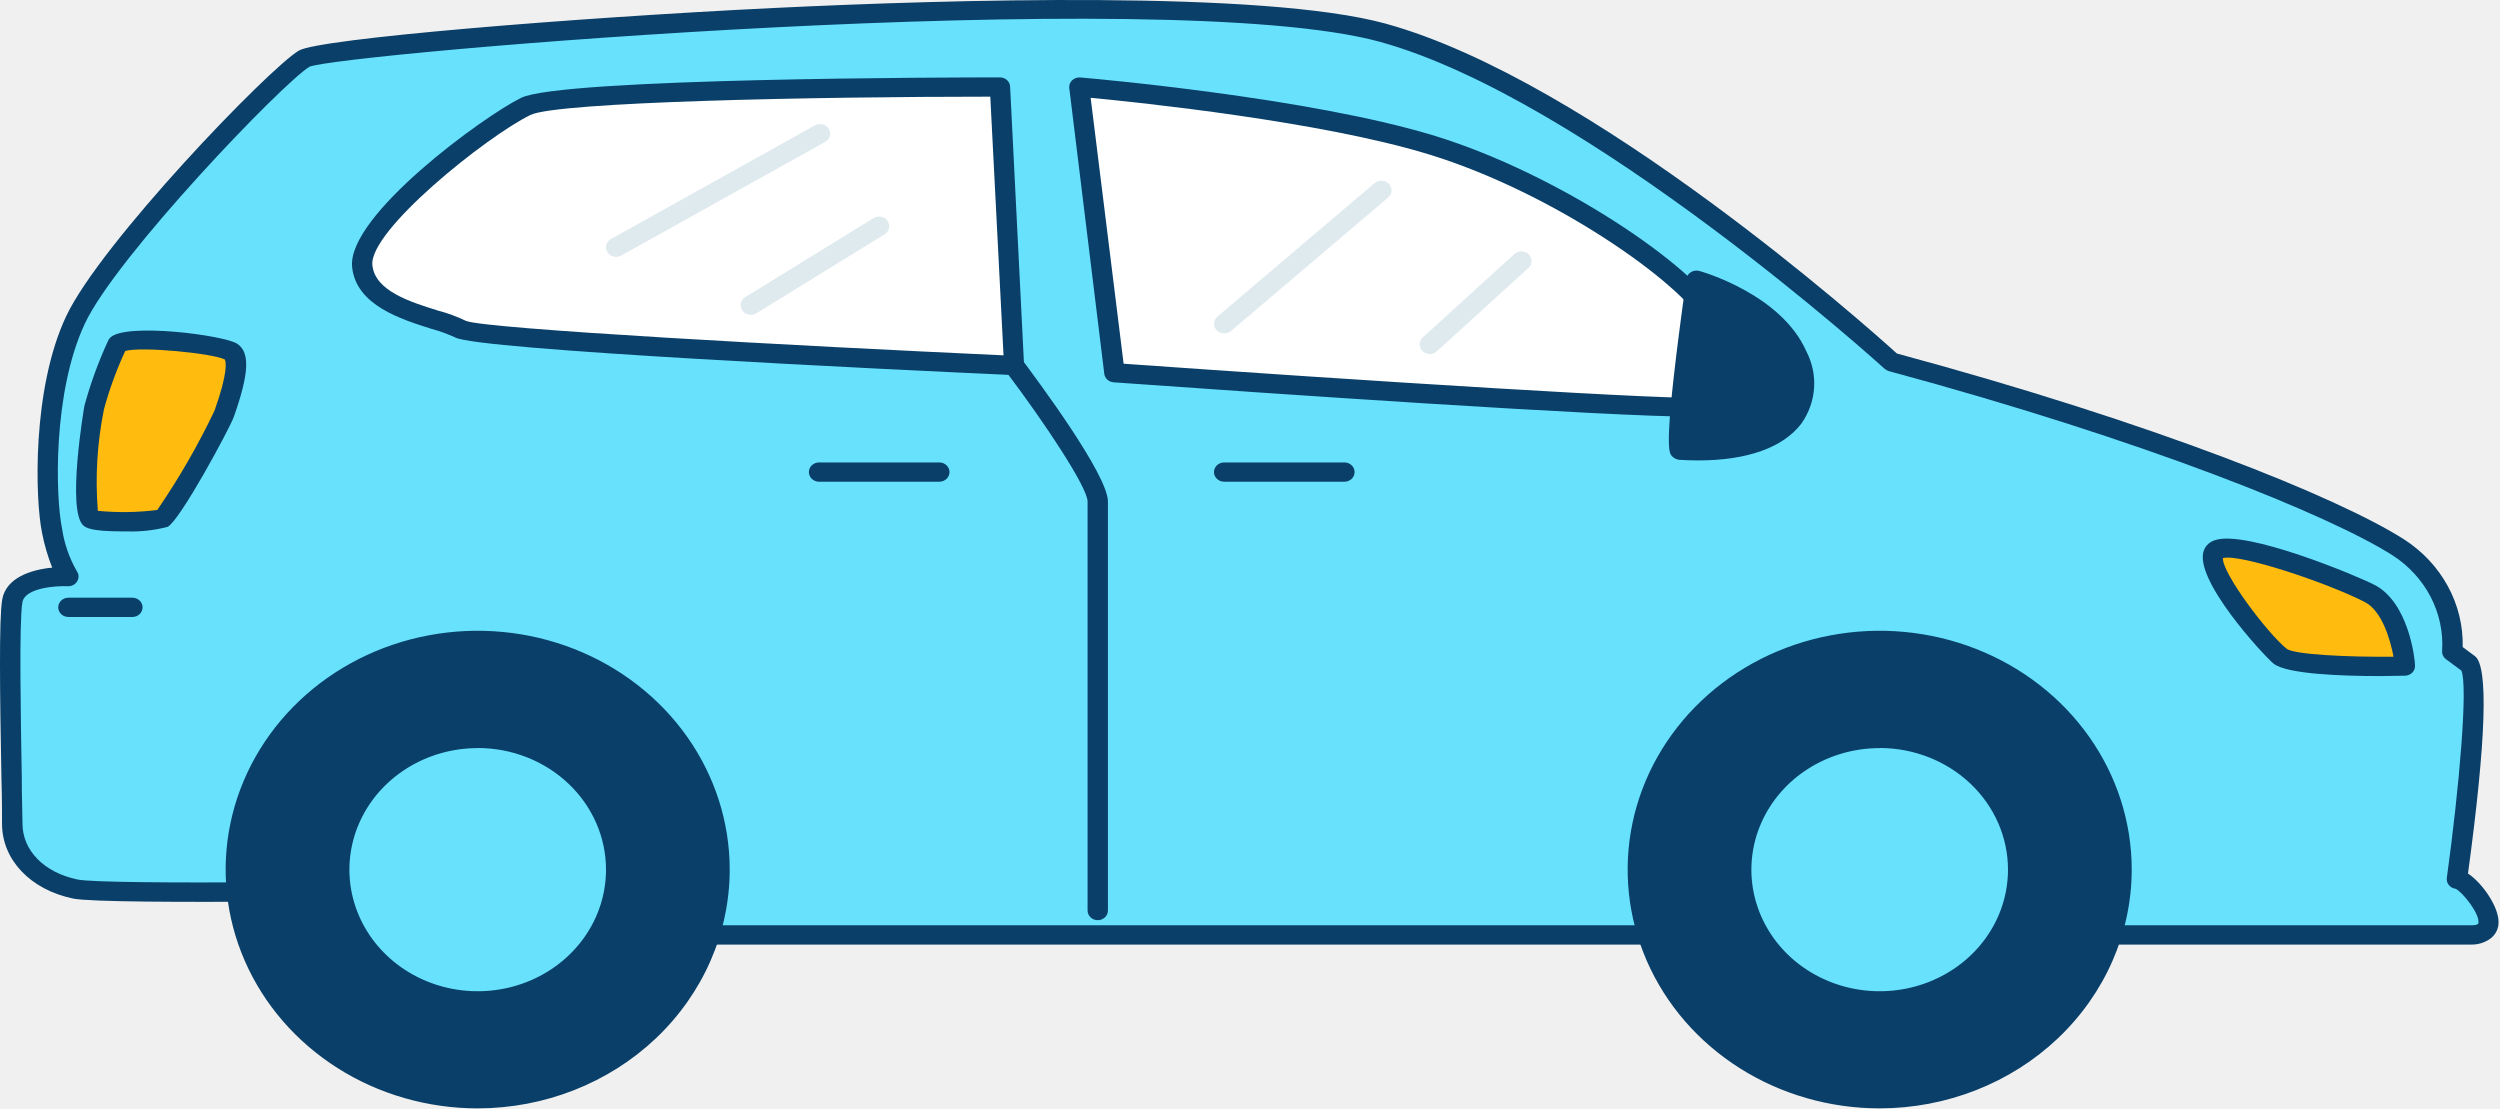
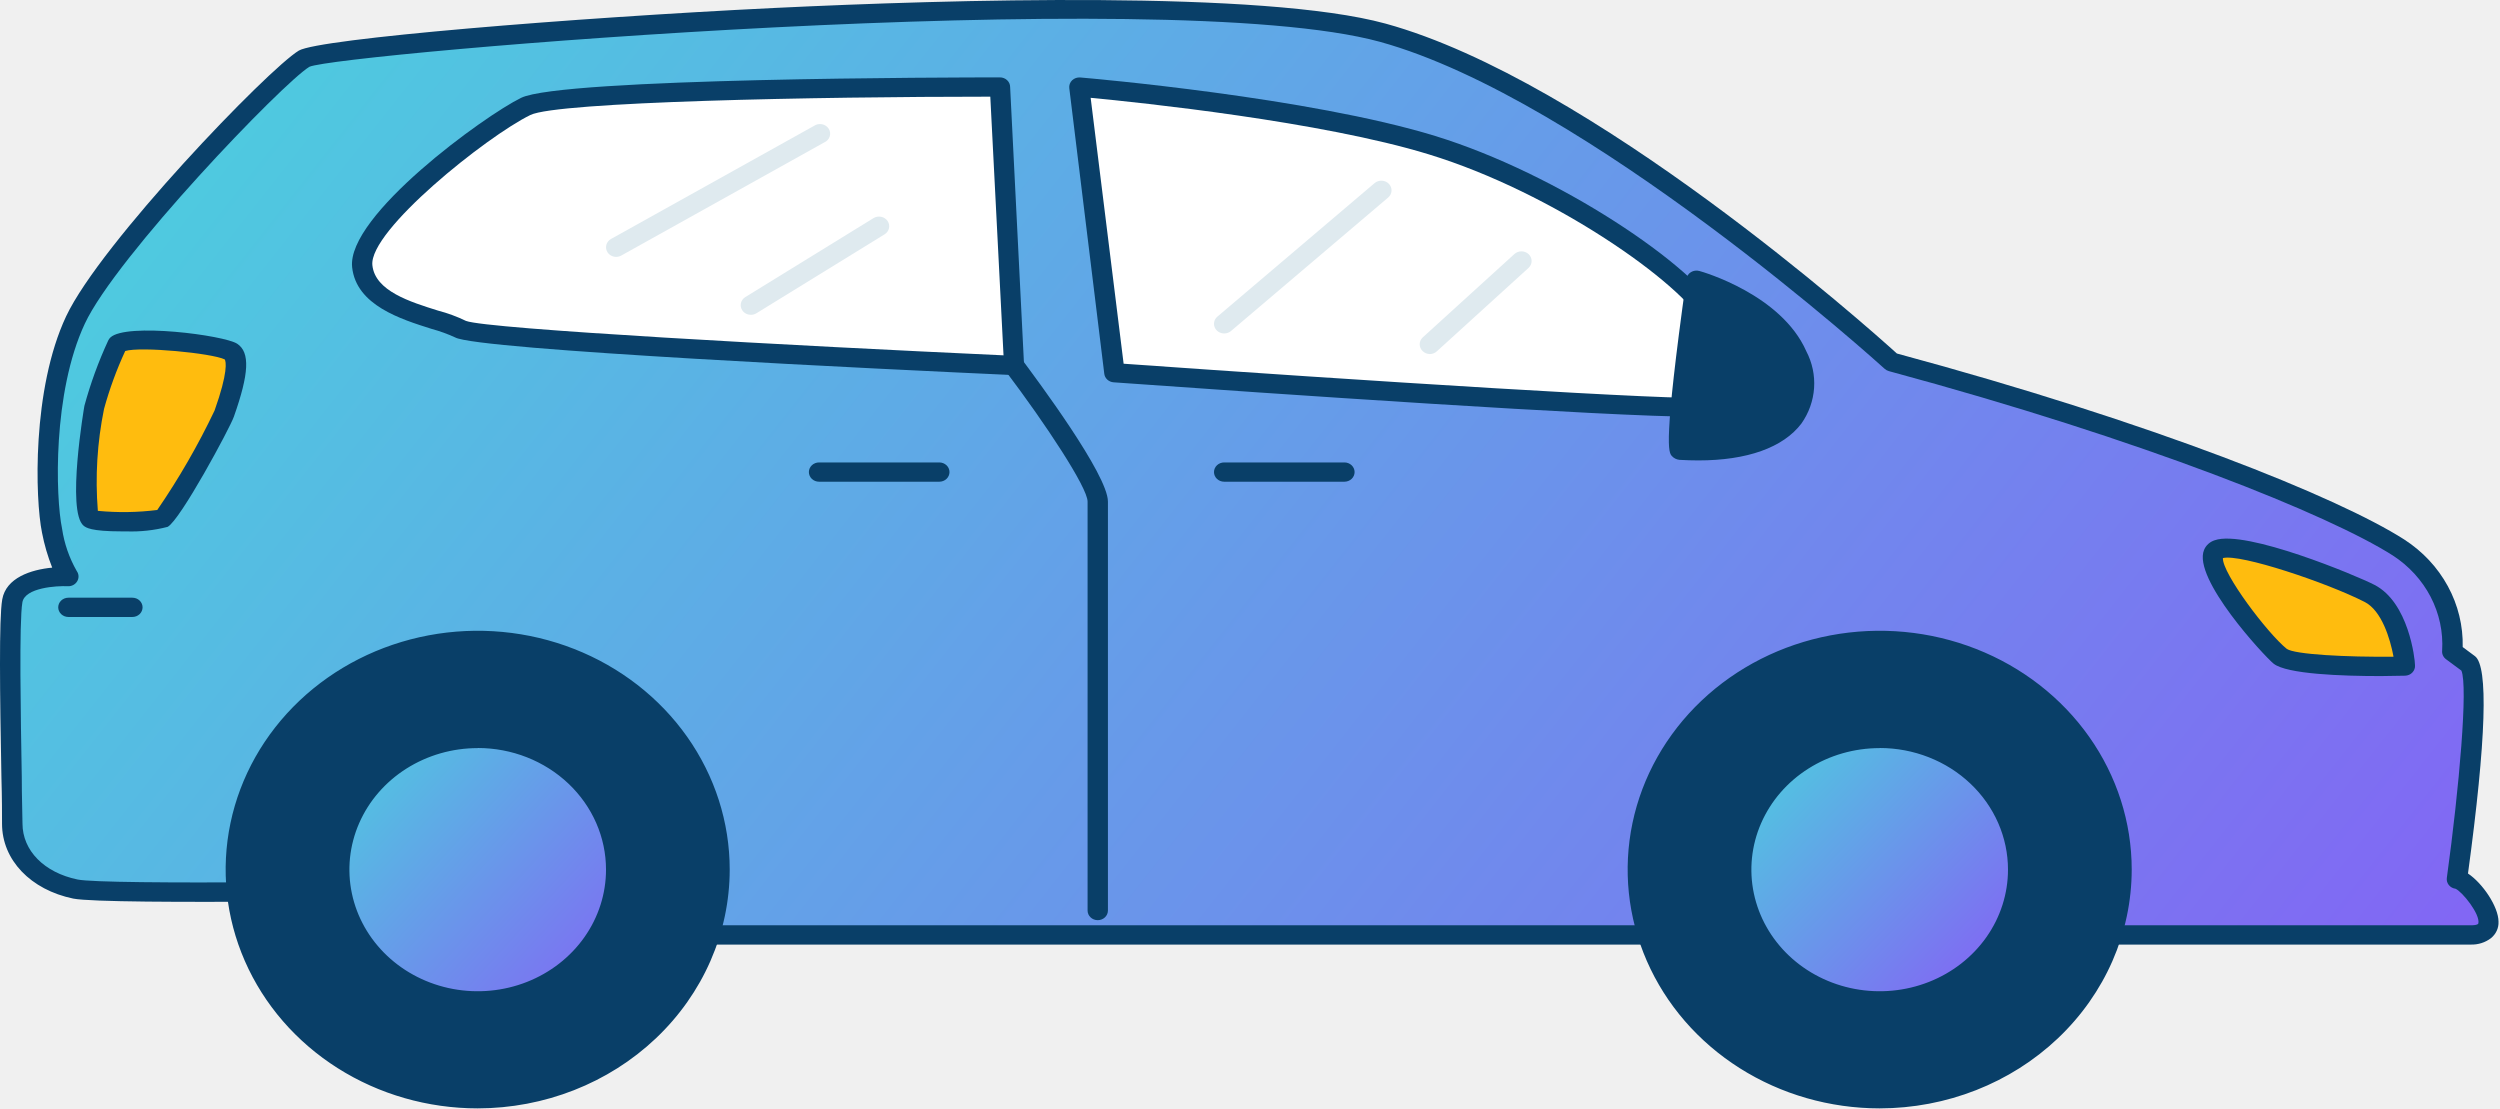
<svg xmlns="http://www.w3.org/2000/svg" width="812" height="360" viewBox="0 0 812 360" fill="none">
-   <path d="M614.411 117.697C614.411 117.697 517.879 29.612 449.172 10.73C380.466 -8.151 107.989 13.611 98.867 19.122C89.746 24.634 35.118 81.248 24.51 104.075C13.902 126.903 14.596 161.473 16.909 172.464C17.648 177.731 19.454 182.814 22.23 187.432C22.23 187.432 5.706 186.649 4.021 195.291C2.335 203.934 4.021 256.634 4.021 267.625C4.021 278.616 13.142 286.413 24.51 288.855C35.879 291.298 166.384 288.855 166.384 288.855C166.384 288.855 176.992 303.823 181.553 303.823H802.551C816.2 303.823 801.791 285.724 797.991 285.724C797.991 285.724 807.112 219.653 801.791 215.739L796.47 211.637C796.871 205.055 795.477 198.485 792.421 192.562C789.364 186.639 784.75 181.561 779.021 177.818C759.424 165.23 701.128 140.963 614.411 117.697Z" fill="#68E1FD" />
-   <path d="M802.562 306.799H181.531C176.64 306.799 169.832 298.971 164.644 291.863C144.815 292.238 34.799 294.055 23.795 291.863C9.981 289.013 0.661 279.337 0.661 267.564C0.661 264.777 0.661 259.266 0.463 252.439C-0.033 225.572 -0.363 200.929 0.727 194.697C1.95 187.683 10.014 185.022 16.954 184.364C15.499 180.686 14.394 176.892 13.649 173.029C11.402 162.1 10.344 126.403 21.481 102.73C32.618 79.057 87.048 22.474 97.061 16.431C103.671 12.548 185.331 5.815 251.427 2.59C308.599 -0.165 410.452 -3.171 450.01 7.663C516.733 25.981 607.151 106.707 616.107 114.817C699.949 137.457 759.435 161.537 780.882 175.221C786.874 179.083 791.75 184.303 795.069 190.406C798.388 196.509 800.043 203.302 799.885 210.166L803.851 213.11C808.279 216.398 807.519 240.164 801.603 283.721C806.329 286.853 811.518 294.493 811.518 299.378C811.563 300.391 811.364 301.4 810.934 302.328C810.504 303.256 809.856 304.078 809.039 304.733C807.207 306.127 804.911 306.86 802.562 306.799ZM166.362 285.569C166.906 285.571 167.441 285.701 167.92 285.947C168.399 286.193 168.806 286.547 169.105 286.978C173.897 293.71 179.812 300.036 181.729 300.537H802.562C802.793 300.537 804.842 300.537 804.974 299.91C805.602 296.936 799.819 289.702 797.572 288.669C796.704 288.56 795.918 288.129 795.386 287.472C794.853 286.814 794.617 285.984 794.729 285.162C798.794 255.696 801.636 222.754 799.455 217.807L794.465 214.112C794.024 213.786 793.677 213.359 793.458 212.872C793.238 212.384 793.153 211.852 793.209 211.325C793.575 205.301 792.291 199.29 789.483 193.875C786.675 188.46 782.437 183.825 777.181 180.419C756.659 167.33 696.677 142.999 613.529 120.548C613.009 120.408 612.532 120.15 612.141 119.796C611.183 118.919 515.378 32.119 448.192 13.581C378.396 -5.551 109.784 17.495 100.498 21.691C91.873 26.889 37.642 83.41 27.529 105.173C17.086 127.53 18.011 161.38 20.159 171.713C20.867 176.528 22.478 181.184 24.918 185.46C25.272 185.943 25.474 186.51 25.504 187.097C25.533 187.684 25.387 188.267 25.083 188.779C24.788 189.293 24.346 189.717 23.809 190.005C23.271 190.293 22.66 190.432 22.043 190.408C18.474 190.22 8.097 190.846 7.271 195.637C6.18 201.9 6.742 233.369 7.072 252.251C7.072 259.109 7.304 264.777 7.304 267.47C7.304 276.269 14.343 283.408 25.183 285.663C34.205 287.51 130.109 286.226 166.296 285.663L166.362 285.569Z" fill="#093F68" />
+   <path d="M614.411 117.697C614.411 117.697 517.879 29.612 449.172 10.73C380.466 -8.151 107.989 13.611 98.867 19.122C89.746 24.634 35.118 81.248 24.51 104.075C13.902 126.903 14.596 161.473 16.909 172.464C17.648 177.731 19.454 182.814 22.23 187.432C22.23 187.432 5.706 186.649 4.021 195.291C2.335 203.934 4.021 256.634 4.021 267.625C4.021 278.616 13.142 286.413 24.51 288.855C35.879 291.298 166.384 288.855 166.384 288.855C166.384 288.855 176.992 303.823 181.553 303.823H802.551C816.2 303.823 801.791 285.724 797.991 285.724C797.991 285.724 807.112 219.653 801.791 215.739L796.47 211.637C796.871 205.055 795.477 198.485 792.421 192.562C789.364 186.639 784.75 181.561 779.021 177.818C759.424 165.23 701.128 140.963 614.411 117.697Z" fill="url(#paint0_linear_762_2015)" />
+   <path d="M802.562 306.799H181.531C176.64 306.799 169.832 298.971 164.643 291.863C144.815 292.238 34.799 294.055 23.795 291.863C9.981 289.013 0.661 279.337 0.661 267.564C0.661 264.777 0.661 259.266 0.463 252.439C-0.033 225.572 -0.363 200.929 0.727 194.697C1.95 187.683 10.014 185.022 16.954 184.364C15.499 180.686 14.394 176.892 13.649 173.029C11.402 162.1 10.344 126.403 21.481 102.73C32.618 79.057 87.048 22.474 97.061 16.431C103.671 12.548 185.331 5.815 251.427 2.59C308.599 -0.165 410.452 -3.171 450.01 7.663C516.733 25.981 607.151 106.707 616.107 114.817C699.949 137.457 759.435 161.537 780.882 175.221C786.873 179.083 791.75 184.303 795.069 190.406C798.388 196.509 800.043 203.302 799.885 210.166L803.851 213.11C808.279 216.398 807.519 240.164 801.603 283.721C806.329 286.853 811.518 294.493 811.518 299.378C811.563 300.391 811.364 301.4 810.934 302.328C810.504 303.256 809.856 304.078 809.039 304.733C807.207 306.127 804.911 306.86 802.562 306.799ZM166.362 285.569C166.906 285.571 167.441 285.701 167.92 285.947C168.399 286.193 168.806 286.547 169.105 286.978C173.897 293.71 179.812 300.036 181.729 300.537H802.562C802.793 300.537 804.842 300.537 804.974 299.91C805.602 296.936 799.819 289.702 797.572 288.669C796.704 288.56 795.918 288.129 795.386 287.472C794.853 286.814 794.617 285.984 794.729 285.162C798.794 255.696 801.636 222.754 799.455 217.807L794.465 214.112C794.024 213.786 793.677 213.359 793.458 212.872C793.238 212.384 793.153 211.852 793.209 211.325C793.575 205.301 792.291 199.29 789.483 193.875C786.675 188.46 782.437 183.825 777.181 180.419C756.659 167.33 696.677 142.999 613.529 120.548C613.009 120.408 612.532 120.15 612.141 119.796C611.183 118.919 515.378 32.119 448.192 13.581C378.396 -5.551 109.784 17.495 100.498 21.691C91.873 26.889 37.642 83.41 27.529 105.173C17.086 127.53 18.011 161.38 20.159 171.713C20.867 176.528 22.478 181.184 24.918 185.46C25.272 185.943 25.475 186.51 25.504 187.097C25.533 187.684 25.387 188.267 25.083 188.779C24.788 189.293 24.346 189.717 23.809 190.005C23.271 190.293 22.66 190.432 22.043 190.408C18.474 190.22 8.097 190.846 7.271 195.637C6.18 201.9 6.742 233.369 7.072 252.251C7.072 259.109 7.304 264.777 7.304 267.47C7.304 276.269 14.343 283.408 25.183 285.663C34.205 287.51 130.109 286.226 166.296 285.663L166.362 285.569Z" fill="#093F68" />
  <path d="M361.967 121.083L350.565 28.27C350.565 28.27 424.162 34.533 465.142 47.058C506.121 59.583 548.587 89.519 556.188 103.766C563.789 118.014 562.269 129.725 556.188 131.948C550.107 134.172 361.967 121.083 361.967 121.083Z" fill="white" />
  <path d="M550.845 135.357C522.391 135.357 412.045 127.779 361.713 124.178C360.948 124.125 360.225 123.82 359.671 123.318C359.116 122.815 358.763 122.145 358.673 121.422L347.305 28.641C347.246 28.174 347.298 27.701 347.459 27.257C347.619 26.813 347.882 26.408 348.23 26.073C348.573 25.747 348.988 25.496 349.445 25.339C349.902 25.182 350.39 25.123 350.874 25.165C353.914 25.416 425.33 31.616 466.177 44.172C505.999 56.416 550.581 86.382 559.14 102.352C564.428 112.185 566.014 122.017 563.403 128.656C562.93 130.036 562.155 131.307 561.131 132.385C560.106 133.464 558.854 134.327 557.455 134.918C555.275 135.297 553.059 135.444 550.845 135.357ZM364.952 118.134C438.582 123.364 548.102 130.409 555.24 129.094C556.203 128.461 556.904 127.532 557.223 126.464C558.743 122.612 558.479 114.972 553.257 105.202C546.251 92.144 504.843 62.616 464.029 50.122C429.362 39.475 370.174 33.275 354.245 31.772L364.952 118.134Z" fill="#093F68" />
  <path d="M545.719 146.231C543.307 146.075 551.04 90.995 551.04 90.995C551.04 90.995 576.057 98.071 583.658 115.325C591.259 132.579 579.857 148.392 545.719 146.231Z" fill="#093F68" />
  <path d="M551.631 149.545C549.648 149.545 547.599 149.483 545.484 149.358C544.534 149.262 543.659 148.825 543.038 148.136C541.948 146.915 540.163 144.817 547.731 90.582C547.798 90.137 547.966 89.711 548.222 89.333C548.479 88.955 548.819 88.633 549.218 88.391C549.619 88.143 550.072 87.982 550.546 87.917C551.02 87.852 551.502 87.885 551.961 88.015C553.052 88.296 578.597 95.686 586.694 114.099C588.624 117.796 589.493 121.91 589.215 126.027C588.936 130.143 587.52 134.118 585.108 137.552C579.192 145.381 567.427 149.545 551.631 149.545ZM548.524 143.283C563.726 143.846 574.731 140.558 579.721 133.889C581.451 131.314 582.44 128.356 582.591 125.308C582.742 122.259 582.048 119.226 580.58 116.51C575.359 104.642 560.752 97.722 553.779 95.248C551.003 115.445 548.59 136.488 548.524 143.22V143.283Z" fill="#093F68" />
  <path d="M329.361 118.703L324.801 28.27C324.801 28.27 183.687 28.27 170.765 34.533C157.844 40.795 116.171 72.328 117.658 86.388C119.145 100.447 142.708 102.89 149.549 106.835C156.39 110.781 329.361 118.703 329.361 118.703Z" fill="white" />
  <path d="M329.348 121.831H329.183C288.402 119.983 154.824 113.627 147.817 109.587C145.371 108.465 142.828 107.543 140.216 106.832C130.302 103.7 115.695 99.191 114.373 86.791C112.589 70.039 157.335 37.598 169.265 31.774C182.484 25.323 310.247 25.135 324.787 25.135C325.664 25.135 326.505 25.465 327.124 26.052C327.744 26.64 328.092 27.436 328.092 28.267L332.62 118.731C332.62 119.561 332.272 120.358 331.652 120.945C331.032 121.532 330.192 121.862 329.315 121.862L329.348 121.831ZM321.648 31.398C265.203 31.398 181.063 33.057 172.273 37.347C158.062 44.299 119.727 74.923 120.95 86.165C121.842 94.526 133.177 98.033 142.265 100.882C145.408 101.701 148.453 102.824 151.354 104.233C158.194 106.863 258.163 112.312 325.944 115.412L321.648 31.398Z" fill="#093F68" />
  <path d="M155.159 356.839C198.525 356.839 233.68 323.528 233.68 282.438C233.68 241.348 198.525 208.038 155.159 208.038C111.793 208.038 76.638 241.348 76.638 282.438C76.638 323.528 111.793 356.839 155.159 356.839Z" fill="#093F68" />
  <path d="M155.15 360C138.96 360 123.133 355.451 109.672 346.928C96.21 338.405 85.718 326.292 79.522 312.119C73.326 297.946 71.705 282.351 74.864 267.305C78.022 252.259 85.819 238.439 97.267 227.591C108.715 216.744 123.301 209.357 139.18 206.364C155.059 203.371 171.518 204.907 186.476 210.778C201.434 216.648 214.218 226.59 223.213 239.345C232.208 252.1 237.009 267.096 237.009 282.437C236.991 303.003 228.361 322.721 213.014 337.264C197.666 351.806 176.855 359.983 155.15 360ZM155.15 211.168C140.266 211.168 125.716 215.35 113.34 223.186C100.965 231.022 91.32 242.159 85.625 255.19C79.931 268.22 78.443 282.558 81.349 296.39C84.255 310.221 91.425 322.926 101.952 332.896C112.479 342.866 125.891 349.655 140.49 352.402C155.089 355.15 170.22 353.733 183.97 348.332C197.719 342.931 209.469 333.787 217.734 322.058C225.998 310.328 230.406 296.54 230.399 282.437C230.373 263.537 222.436 245.419 208.328 232.058C194.221 218.697 175.096 211.184 155.15 211.168Z" fill="#093F68" />
-   <path d="M155.148 325.055C179.988 325.055 200.126 305.975 200.126 282.438C200.126 258.901 179.988 239.82 155.148 239.82C130.307 239.82 110.17 258.901 110.17 282.438C110.17 305.975 130.307 325.055 155.148 325.055Z" fill="#68E1FD" />
+   <path d="M155.148 325.055C179.988 325.055 200.126 305.975 200.126 282.438C200.126 258.901 179.988 239.82 155.148 239.82C130.307 239.82 110.17 258.901 110.17 282.438C110.17 305.975 130.307 325.055 155.148 325.055Z" fill="url(#paint1_linear_762_2015)" />
  <path d="M155.16 328.186C145.61 328.186 136.275 325.503 128.335 320.476C120.395 315.449 114.207 308.304 110.552 299.945C106.898 291.586 105.942 282.387 107.805 273.513C109.668 264.638 114.266 256.487 121.019 250.088C127.771 243.69 136.374 239.333 145.74 237.568C155.106 235.803 164.814 236.709 173.637 240.171C182.459 243.634 190 249.498 195.305 257.021C200.61 264.544 203.442 273.389 203.442 282.438C203.433 294.568 198.344 306.2 189.291 314.778C180.238 323.356 167.962 328.178 155.16 328.186ZM155.16 242.983C146.916 242.983 138.858 245.3 132.004 249.64C125.15 253.98 119.809 260.149 116.656 267.366C113.502 274.583 112.679 282.524 114.29 290.184C115.9 297.844 119.873 304.88 125.704 310.401C131.535 315.922 138.964 319.68 147.05 321.2C155.136 322.72 163.516 321.934 171.13 318.94C178.744 315.947 185.25 310.881 189.826 304.384C194.401 297.886 196.839 290.249 196.833 282.438C196.833 271.965 192.442 261.922 184.627 254.517C176.812 247.112 166.212 242.952 155.16 242.952V242.983Z" fill="#093F68" />
  <path d="M610.522 356.839C653.888 356.839 689.043 323.528 689.043 282.438C689.043 241.348 653.888 208.038 610.522 208.038C567.156 208.038 532.001 241.348 532.001 282.438C532.001 323.528 567.156 356.839 610.522 356.839Z" fill="#093F68" />
  <path d="M610.521 360C594.331 360 578.504 355.451 565.043 346.928C551.581 338.405 541.089 326.292 534.893 312.119C528.698 297.946 527.076 282.351 530.235 267.305C533.394 252.259 541.19 238.439 552.638 227.591C564.086 216.744 578.672 209.357 594.551 206.364C610.43 203.371 626.889 204.907 641.847 210.778C656.805 216.648 669.59 226.59 678.584 239.345C687.579 252.1 692.38 267.096 692.38 282.437C692.363 303.003 683.733 322.721 668.385 337.264C653.037 351.806 632.226 359.983 610.521 360ZM610.521 211.168C595.637 211.168 581.087 215.35 568.711 223.186C556.336 231.022 546.691 242.159 540.997 255.19C535.302 268.22 533.814 282.558 536.72 296.39C539.626 310.221 546.796 322.926 557.323 332.896C567.851 342.866 581.262 349.655 595.861 352.402C610.46 355.15 625.591 353.733 639.341 348.332C653.09 342.931 664.84 333.787 673.105 322.058C681.369 310.328 685.777 296.54 685.771 282.437C685.744 263.537 677.807 245.419 663.699 232.058C649.592 218.697 630.467 211.184 610.521 211.168Z" fill="#093F68" />
-   <path d="M610.524 325.055C635.364 325.055 655.502 305.975 655.502 282.438C655.502 258.901 635.364 239.82 610.524 239.82C585.683 239.82 565.546 258.901 565.546 282.438C565.546 305.975 585.683 325.055 610.524 325.055Z" fill="#68E1FD" />
+   <path d="M610.524 325.055C635.364 325.055 655.502 305.975 655.502 282.438C655.502 258.901 635.364 239.82 610.524 239.82C585.683 239.82 565.546 258.901 565.546 282.438C565.546 305.975 585.683 325.055 610.524 325.055Z" fill="url(#paint2_linear_762_2015)" />
  <path d="M610.521 328.186C600.971 328.186 591.637 325.503 583.696 320.476C575.756 315.449 569.568 308.304 565.914 299.945C562.259 291.586 561.303 282.387 563.166 273.513C565.029 264.638 569.628 256.487 576.38 250.088C583.132 243.69 591.735 239.333 601.101 237.568C610.467 235.803 620.175 236.709 628.998 240.171C637.82 243.634 645.361 249.498 650.666 257.021C655.972 264.544 658.803 273.389 658.803 282.438C658.795 294.568 653.705 306.2 644.652 314.778C635.599 323.356 623.323 328.178 610.521 328.186ZM610.521 242.983C602.277 242.983 594.219 245.3 587.365 249.64C580.511 253.98 575.17 260.149 572.017 267.366C568.864 274.583 568.04 282.524 569.651 290.184C571.262 297.844 575.234 304.88 581.065 310.401C586.897 315.922 594.325 319.68 602.411 321.2C610.497 322.72 618.877 321.934 626.491 318.94C634.106 315.947 640.612 310.881 645.187 304.384C649.762 297.886 652.2 290.249 652.194 282.438C652.194 277.252 651.116 272.118 649.022 267.327C646.927 262.536 643.858 258.183 639.988 254.517C636.118 250.85 631.524 247.942 626.468 245.957C621.412 243.973 615.993 242.952 610.521 242.952V242.983Z" fill="#093F68" />
  <path d="M38.209 111.809C35.144 118.452 32.625 125.309 30.674 132.32C27.567 149.605 27.369 166.764 29.352 168.361C31.335 169.958 50.602 169.582 52.882 168.361C55.162 167.14 70.827 140.179 72.71 134.355C74.594 128.531 78.659 116.6 75.057 114.221C71.455 111.841 41.745 108.459 38.209 111.809Z" fill="#FFBC0E" />
  <path d="M39.546 172.595C29.401 172.595 27.913 171.342 27.153 170.747C21.535 166.082 27.352 132.138 27.418 131.793C29.392 124.542 31.978 117.453 35.151 110.594C35.316 110.232 35.551 109.903 35.845 109.624C41 104.739 72.858 108.872 77.055 111.659C81.252 114.446 80.922 121.303 75.965 135.332C74.676 139.027 58.548 168.962 54.451 171.123C50.083 172.257 45.559 172.754 41.033 172.595H39.546ZM31.78 165.925C38.203 166.541 44.68 166.447 51.08 165.643C58.139 155.346 64.359 144.553 69.686 133.359C74.147 120.834 73.42 117.389 72.99 116.732C68.727 114.696 45.693 112.473 40.67 114.007C37.858 120.088 35.559 126.37 33.796 132.795C31.569 143.704 30.891 154.846 31.78 165.925Z" fill="#093F68" />
  <path d="M781.174 216.396C781.174 216.396 779.456 197.796 769.608 192.754C759.76 187.713 721.59 173.246 718.979 179.728C716.368 186.21 735.668 209.194 740.592 213.139C745.516 217.085 781.174 216.396 781.174 216.396Z" fill="#FFBC0E" />
  <path d="M773.255 219.59C760.631 219.59 742.752 218.964 738.456 215.551C735.449 213.108 712.018 187.87 715.885 178.601C716.184 177.869 716.65 177.209 717.25 176.667C717.849 176.126 718.568 175.717 719.355 175.47C729.434 171.931 765.621 187.056 771.173 189.937C782.31 195.604 784.392 213.985 784.392 216.052C784.43 216.476 784.377 216.903 784.235 217.307C784.092 217.711 783.865 218.083 783.566 218.4C783.264 218.727 782.893 218.99 782.478 219.173C782.063 219.356 781.612 219.456 781.154 219.465L773.255 219.59ZM721.998 181.263C721.734 186.179 736.473 205.718 742.752 210.76C745.363 212.576 762.085 213.453 777.419 213.296C776.329 207.472 773.586 198.328 768.034 195.51C755.905 189.31 727.617 179.791 721.998 181.263Z" fill="#093F68" />
  <path d="M43.003 200.395H22.216C21.339 200.395 20.499 200.066 19.879 199.478C19.259 198.891 18.911 198.095 18.911 197.264C18.911 196.434 19.259 195.637 19.879 195.05C20.499 194.463 21.339 194.133 22.216 194.133H43.003C43.879 194.133 44.72 194.463 45.34 195.05C45.959 195.637 46.308 196.434 46.308 197.264C46.308 198.095 45.959 198.891 45.34 199.478C44.72 200.066 43.879 200.395 43.003 200.395Z" fill="#093F68" />
  <path d="M436.669 156.461H397.607C396.73 156.461 395.889 156.131 395.27 155.544C394.65 154.957 394.302 154.161 394.302 153.33C394.302 152.5 394.65 151.703 395.27 151.116C395.889 150.529 396.73 150.199 397.607 150.199H436.669C437.545 150.199 438.386 150.529 439.006 151.116C439.625 151.703 439.974 152.5 439.974 153.33C439.974 154.161 439.625 154.957 439.006 155.544C438.386 156.131 437.545 156.461 436.669 156.461Z" fill="#093F68" />
  <path d="M305.09 156.461H266.027C265.151 156.461 264.31 156.131 263.691 155.544C263.071 154.957 262.723 154.161 262.723 153.33C262.723 152.5 263.071 151.703 263.691 151.116C264.31 150.529 265.151 150.199 266.027 150.199H305.09C305.966 150.199 306.807 150.529 307.427 151.116C308.046 151.703 308.395 152.5 308.395 153.33C308.395 154.161 308.046 154.957 307.427 155.544C306.807 156.131 305.966 156.461 305.09 156.461Z" fill="#093F68" />
  <path d="M356.55 298.873C355.673 298.873 354.833 298.543 354.213 297.956C353.593 297.369 353.245 296.572 353.245 295.742V162.911C353.245 158.371 339.728 137.86 326.642 120.544C326.129 119.867 325.921 119.025 326.063 118.203C326.206 117.381 326.687 116.646 327.402 116.16C328.116 115.674 329.005 115.477 329.872 115.612C330.74 115.747 331.516 116.204 332.028 116.88C336.655 123.143 359.854 154.112 359.854 162.911V295.742C359.854 296.572 359.506 297.369 358.886 297.956C358.267 298.543 357.426 298.873 356.55 298.873Z" fill="#093F68" />
  <path d="M200.141 83.438C199.567 83.438 199.004 83.297 198.506 83.028C198.007 82.759 197.591 82.371 197.299 81.904C196.852 81.19 196.723 80.337 196.94 79.532C197.157 78.728 197.702 78.038 198.456 77.614L264.386 40.884C264.76 40.626 265.186 40.445 265.639 40.354C266.091 40.262 266.558 40.262 267.011 40.352C267.463 40.442 267.891 40.622 268.265 40.878C268.64 41.135 268.954 41.463 269.186 41.842C269.419 42.221 269.565 42.642 269.615 43.077C269.665 43.513 269.618 43.953 269.477 44.371C269.336 44.788 269.104 45.173 268.796 45.5C268.488 45.827 268.112 46.089 267.69 46.27L201.793 83C201.293 83.281 200.723 83.433 200.141 83.438Z" fill="#DFEAEF" />
  <path d="M243.885 102.257C243.332 102.256 242.788 102.123 242.303 101.872C241.818 101.62 241.408 101.257 241.109 100.816C240.634 100.122 240.468 99.278 240.648 98.468C240.827 97.659 241.338 96.949 242.068 96.495L283.708 70.849C284.444 70.397 285.34 70.24 286.198 70.413C287.056 70.586 287.807 71.076 288.285 71.773C288.762 72.471 288.928 73.32 288.745 74.133C288.562 74.946 288.046 75.657 287.31 76.11L245.67 101.756C245.138 102.081 244.519 102.255 243.885 102.257Z" fill="#DFEAEF" />
  <path d="M397.605 108.306C396.934 108.305 396.279 108.111 395.728 107.749C395.176 107.387 394.754 106.875 394.517 106.28C394.281 105.685 394.24 105.036 394.402 104.419C394.564 103.802 394.92 103.247 395.424 102.826L446.449 59.489C446.772 59.213 447.15 59.001 447.56 58.863C447.97 58.726 448.404 58.667 448.839 58.688C449.273 58.71 449.698 58.813 450.091 58.99C450.483 59.168 450.835 59.417 451.125 59.724C451.416 60.03 451.64 60.388 451.785 60.776C451.93 61.164 451.993 61.576 451.97 61.988C451.947 62.399 451.839 62.802 451.651 63.174C451.464 63.546 451.201 63.879 450.877 64.154L399.819 107.523C399.208 108.034 398.419 108.313 397.605 108.306Z" fill="#DFEAEF" />
  <path d="M464.454 115.003C464.009 115.001 463.568 114.914 463.159 114.747C462.751 114.581 462.381 114.337 462.074 114.032C461.459 113.445 461.113 112.652 461.113 111.824C461.113 110.997 461.459 110.203 462.074 109.617L491.817 82.562C492.124 82.269 492.49 82.036 492.893 81.877C493.295 81.718 493.727 81.636 494.164 81.636C494.6 81.636 495.032 81.718 495.434 81.877C495.837 82.036 496.203 82.269 496.51 82.562C497.125 83.149 497.471 83.942 497.471 84.77C497.471 85.597 497.125 86.391 496.51 86.977L466.767 114.032C466.468 114.33 466.109 114.569 465.712 114.735C465.315 114.902 464.888 114.993 464.454 115.003Z" fill="#DFEAEF" />
+   <defs>
+     <linearGradient id="paint0_linear_762_2015" x1="-52.5" y1="-125.5" x2="881.5" y2="611" gradientUnits="userSpaceOnUse">
+       <stop stop-color="#40E5DA" />
+       <stop offset="1" stop-color="#9444FB" />
+     </linearGradient>
+     <linearGradient id="paint1_linear_762_2015" x1="82.5" y1="229.5" x2="224" y2="358.5" gradientUnits="userSpaceOnUse">
+       <stop stop-color="#40E5DA" />
+       <stop offset="1" stop-color="#9444FB" />
+     </linearGradient>
+     <linearGradient id="paint2_linear_762_2015" x1="545" y1="232.5" x2="665.5" y2="348.5" gradientUnits="userSpaceOnUse">
+       <stop stop-color="#40E5DA" />
+       <stop offset="1" stop-color="#9444FB" />
+     </linearGradient>
+   </defs>
</svg>
